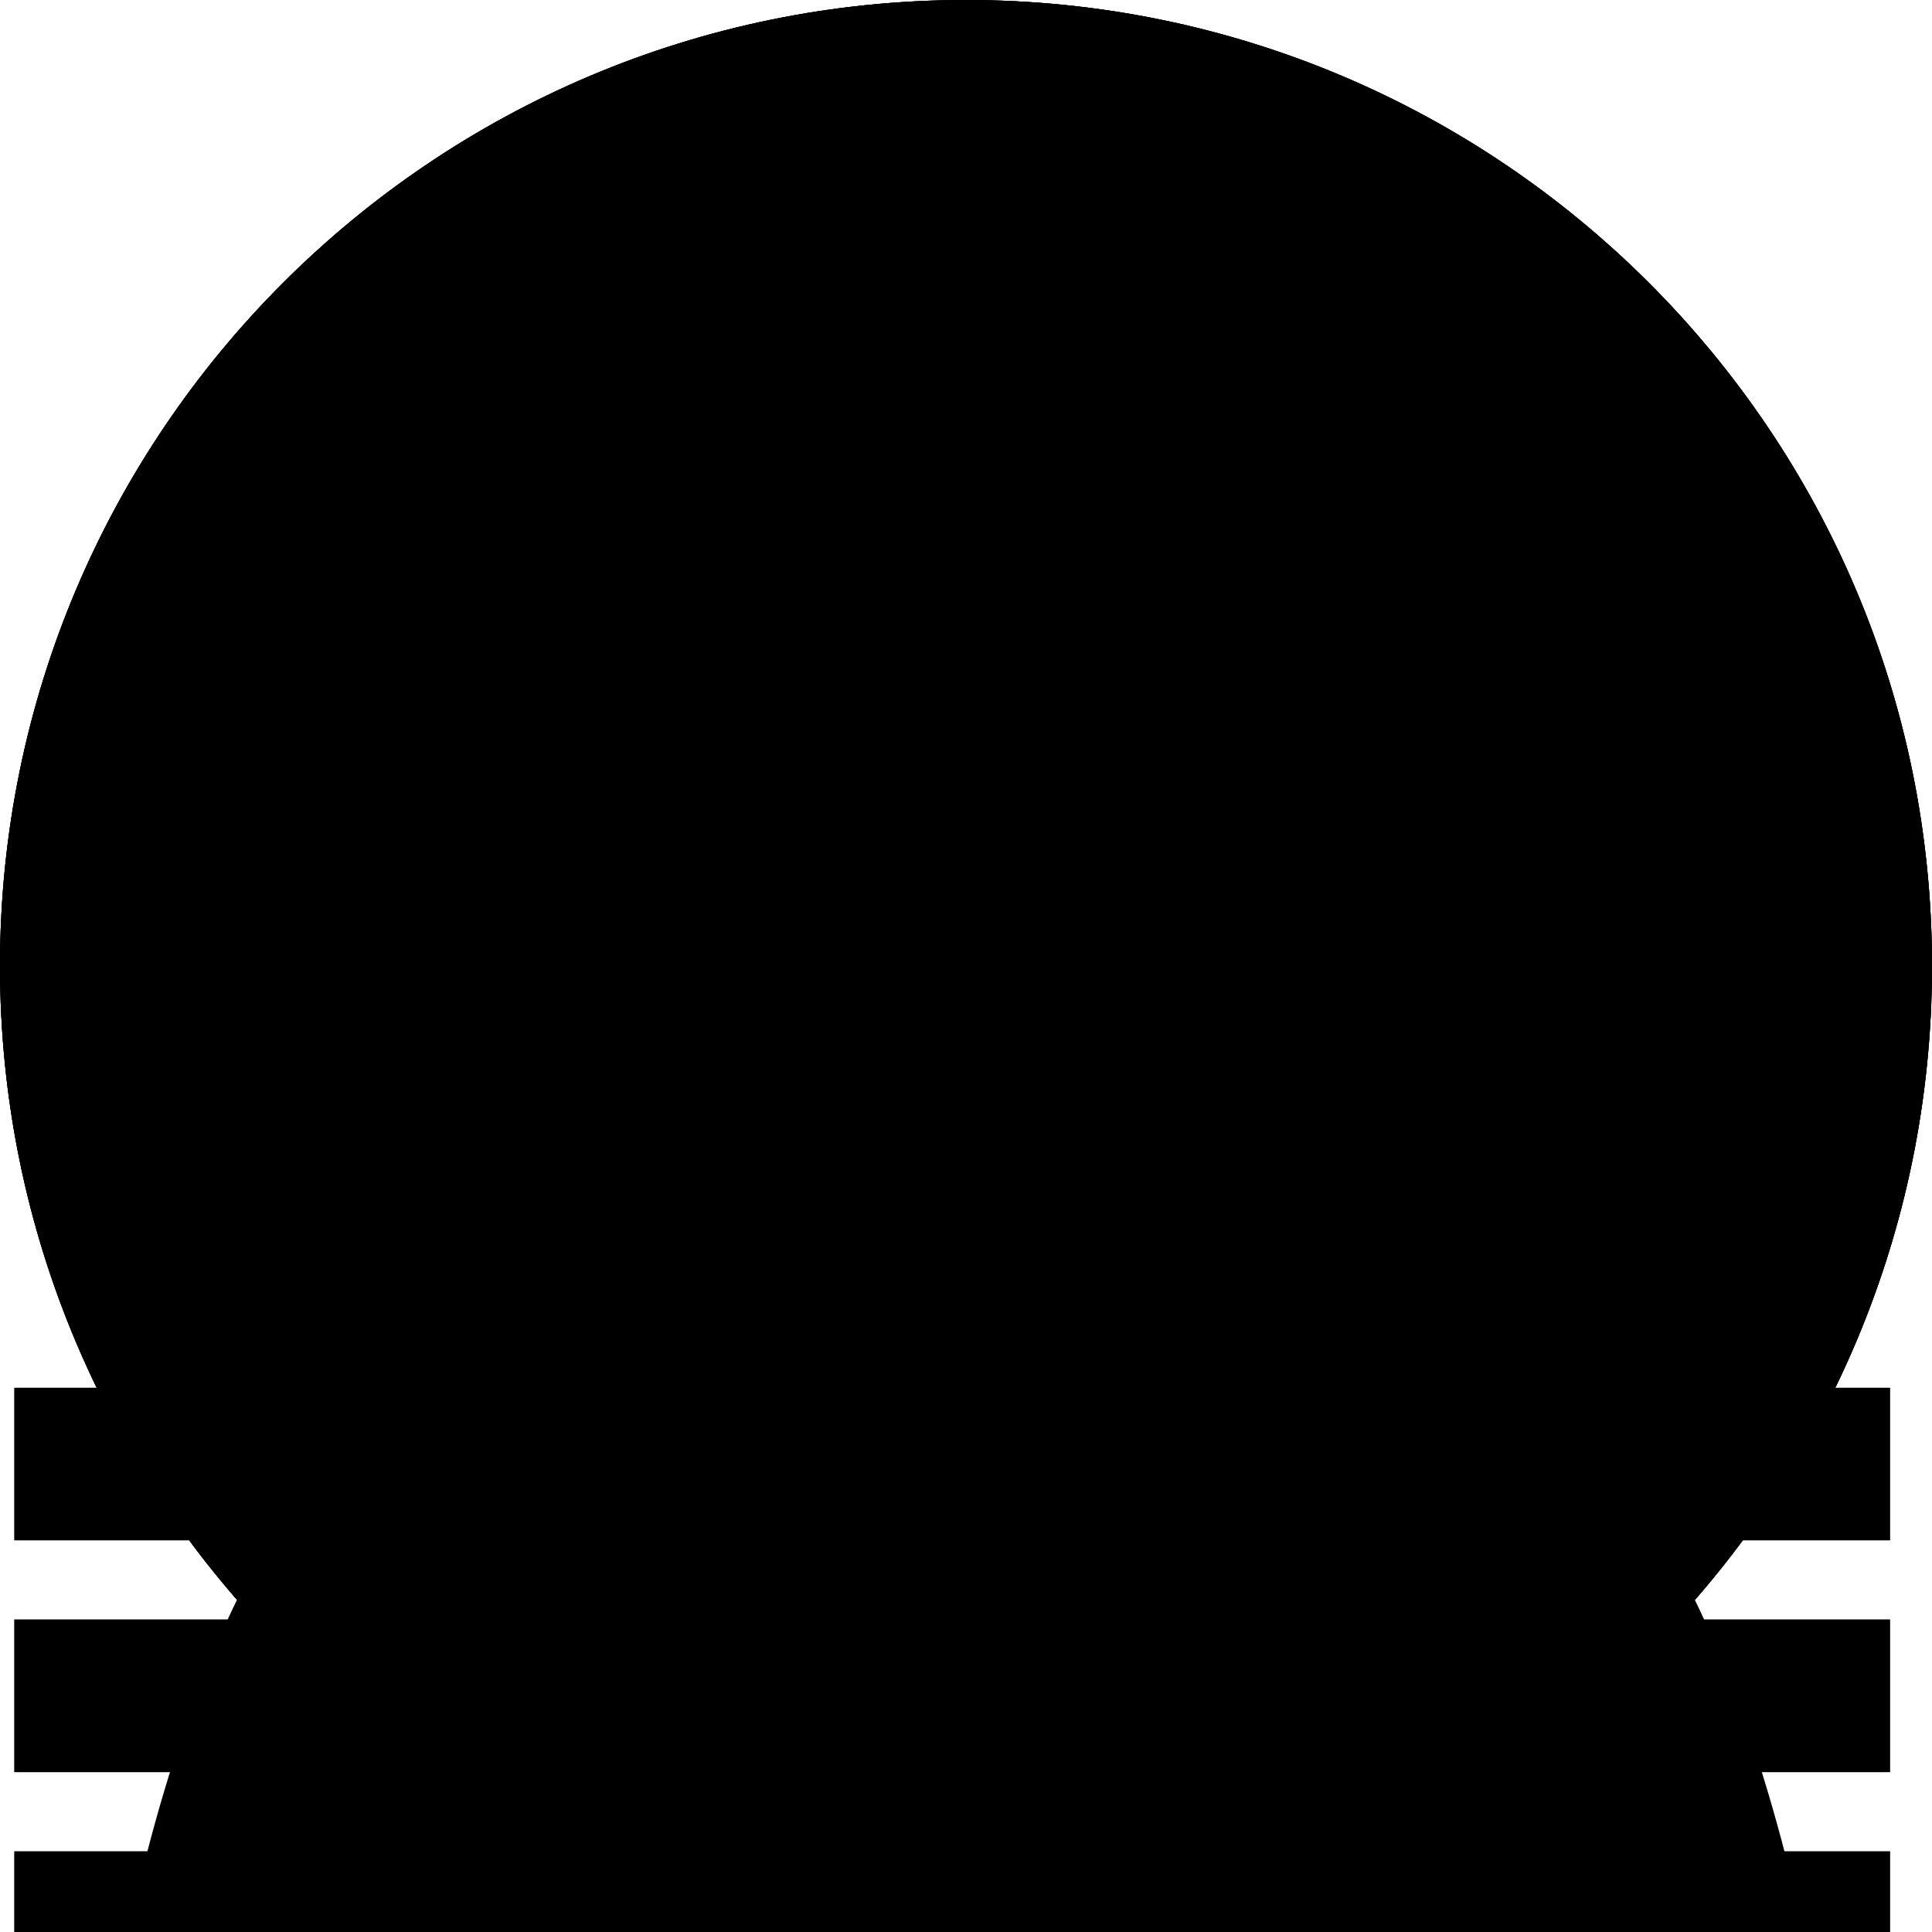
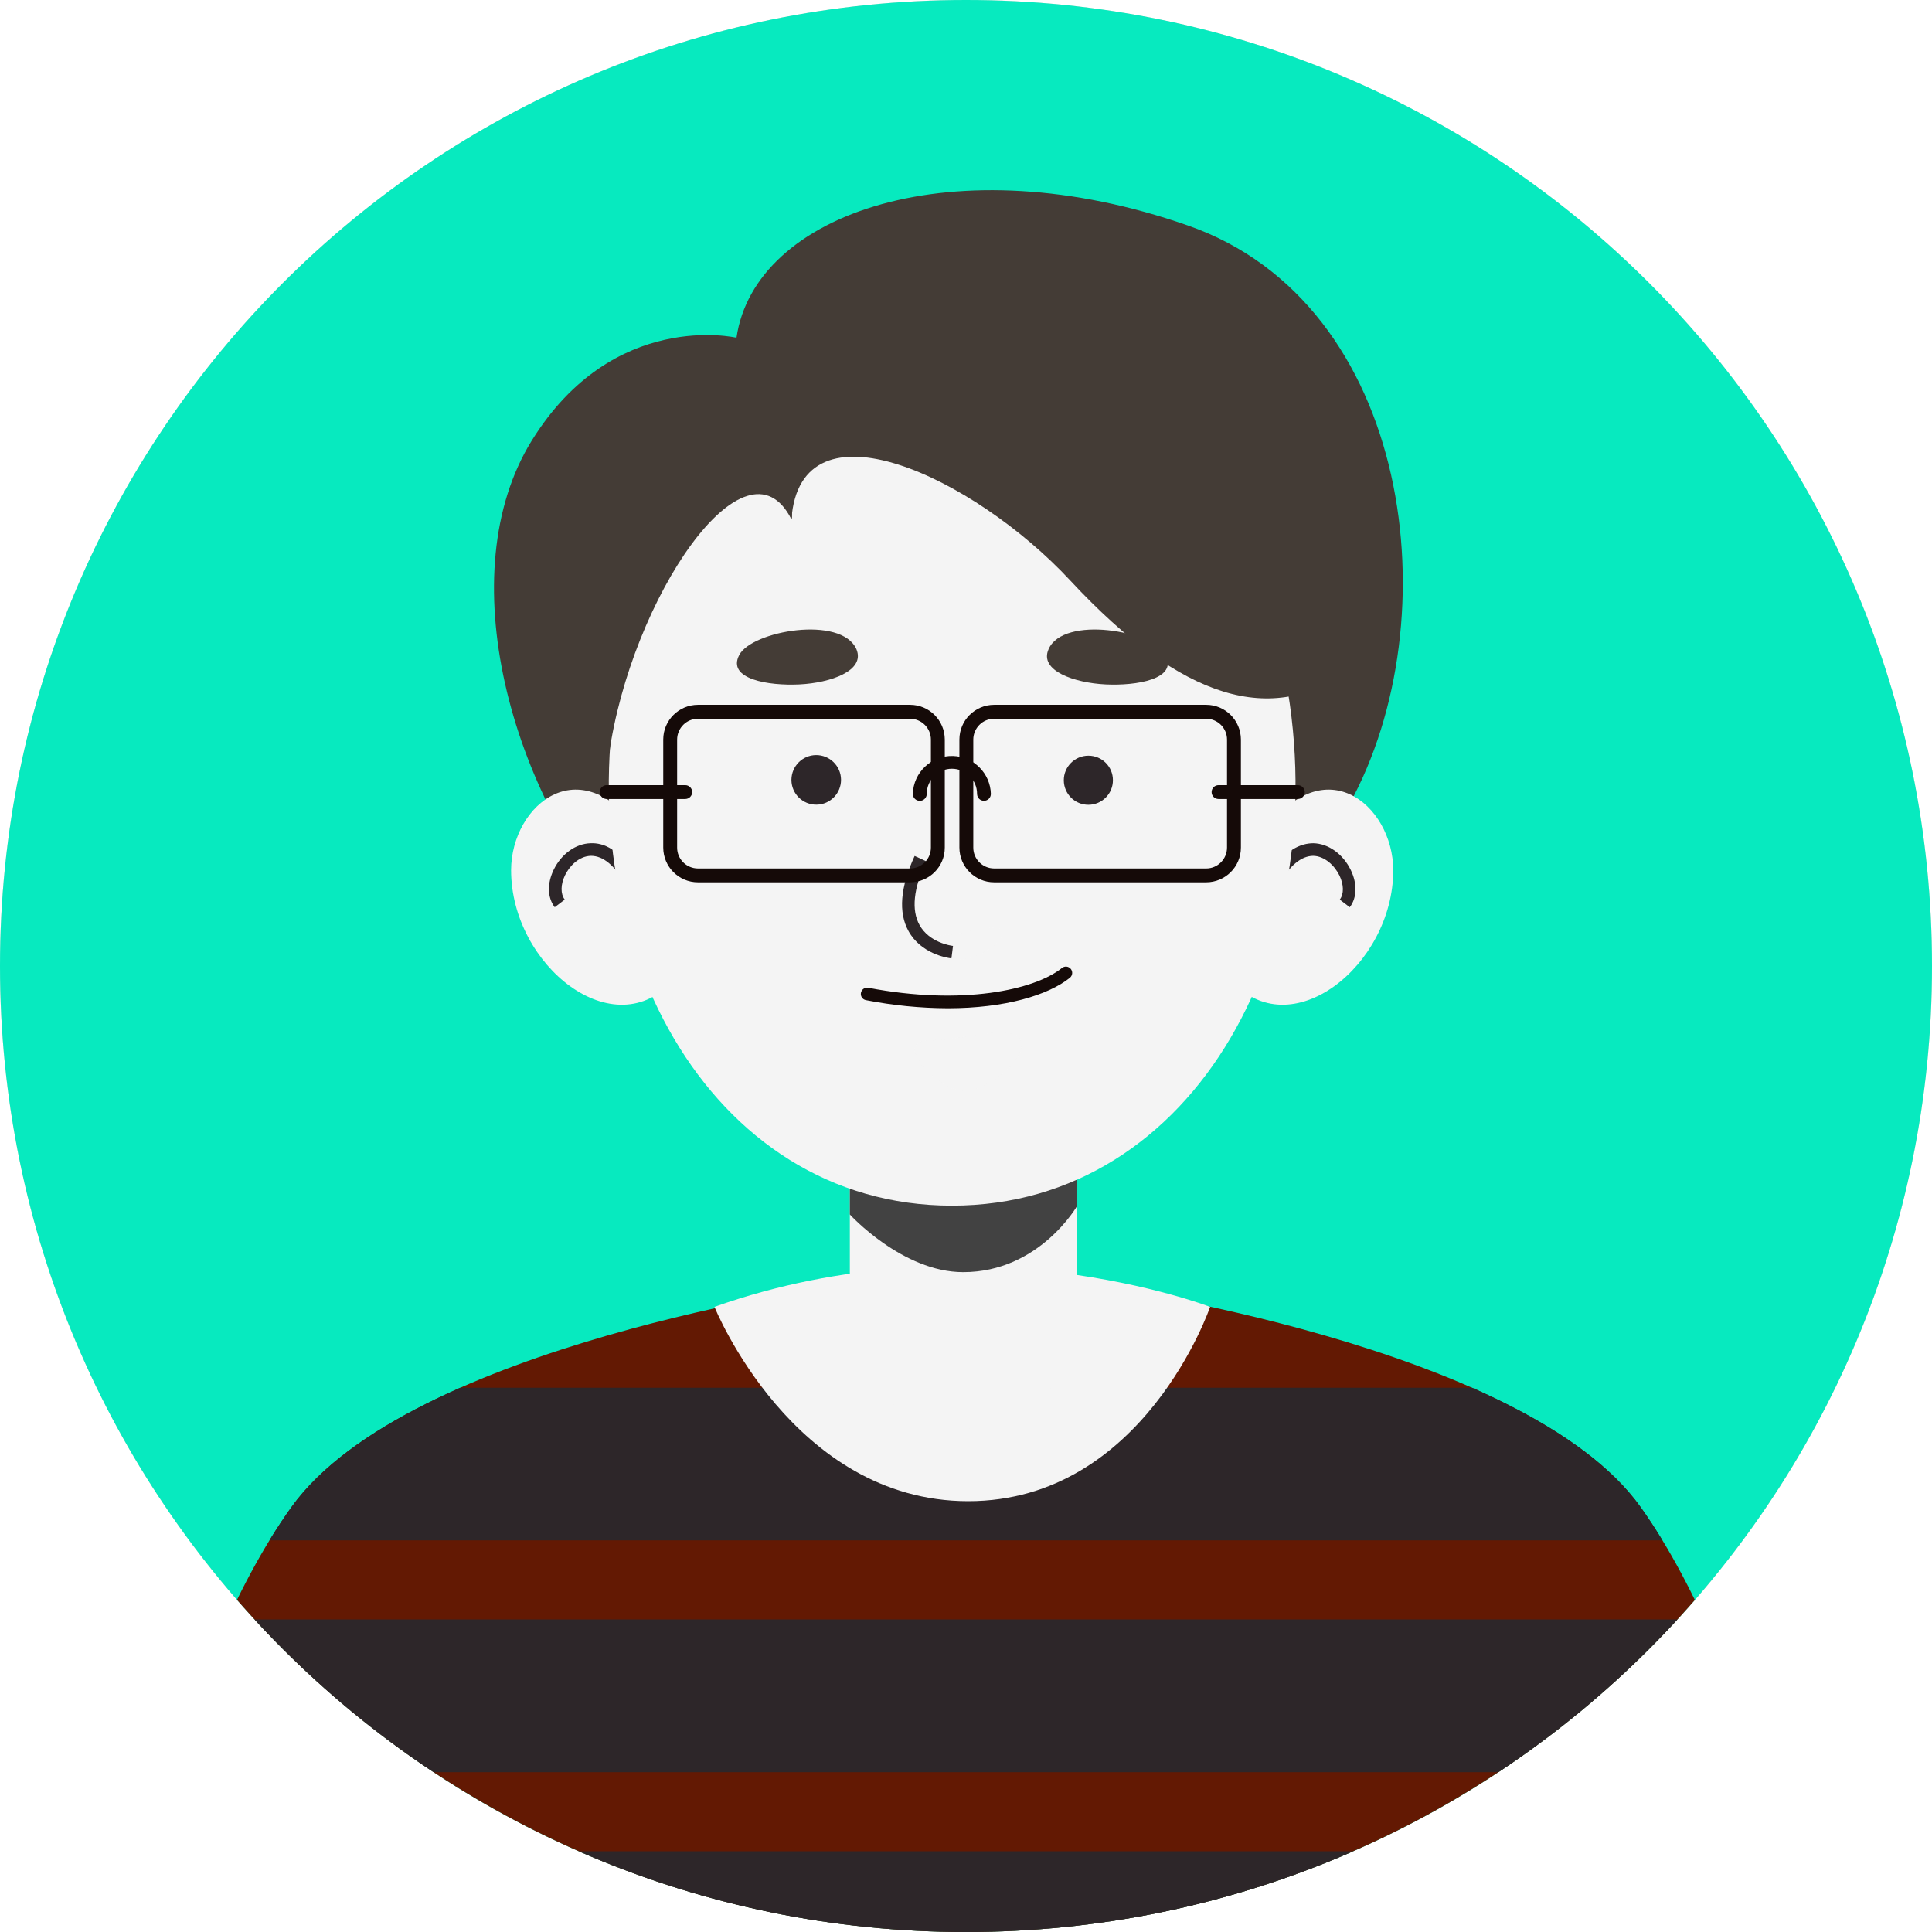
<svg xmlns="http://www.w3.org/2000/svg" id="_레이어_2" viewBox="0 0 480 480">
  <defs>
    <style>.cls-1{fill:none;}.cls-2{clip-path:url(#clippath);}.cls-3{fill:#f4e6e1;}.cls-4{fill:#f4ddd4;}.cls-5,.cls-6{fill:#f4f4f4;}.cls-7{fill:#150a08;}.cls-8{fill:#07eabf;}.cls-9{fill:#424242;}.cls-10{fill:#443c36;}.cls-11{fill:#2d2629;}.cls-12{fill:#631903;}.cls-13{clip-path:url(#clippath-1);}.cls-6{isolation:isolate;opacity:.5;}</style>
    <clipPath id="clippath">
-       <circle className="cls-1" cx="240" cy="240" r="240" />
+       <circle class="cls-1" cx="240" cy="240" r="240" />
    </clipPath>
    <clipPath id="clippath-1">
-       <path className="cls-1" d="M449.05,484.97H30.96s12.52-70.14,41.42-110.5c28.91-40.35,135.38-55.07,135.38-55.07l32.26,4.97,32.19-4.97s106.69,14.7,135.44,55.1c28.75,40.4,41.39,110.47,41.39,110.47Z" />
+       <path class="cls-1" d="M449.05,484.97H30.96s12.52-70.14,41.42-110.5c28.91-40.35,135.38-55.07,135.38-55.07l32.26,4.97,32.19-4.97s106.69,14.7,135.44,55.1c28.75,40.4,41.39,110.47,41.39,110.47Z" />
    </clipPath>
  </defs>
  <g id="_레이어_1-2">
    <g id="_그룹_77">
      <g id="Layer_2">
        <g id="Layer_1-2-2">
-           <circle id="_타원_78" className="cls-4" cx="240" cy="240" r="240" />
-           <circle id="_타원_79" className="cls-3" cx="240" cy="240" r="240" />
+           <circle id="_타원_78" class="cls-4" cx="240" cy="240" r="240" />
+           <circle id="_타원_79" class="cls-3" cx="240" cy="240" r="240" />
          <g id="_그룹_48">
-             <circle id="_타원_80" className="cls-8" cx="240" cy="240" r="240" />
-             <g className="cls-2">
+             <circle id="_타원_80" class="cls-8" cx="240" cy="240" r="240" />
+             <g class="cls-2">
              <g id="_그룹_47">
                <g id="_그룹_46">
-                   <path id="_패스_90" className="cls-10" d="M335.19,199.92c25.5-46.15,15.64-124.55-40.14-143.92-57.82-20.21-107.59-3.13-112.07,27.91,0,0-30.6-7.16-50.87,25.56-20.27,32.73-5.69,87.66,24.62,120.99,30.32,33.32,157.72,7.01,178.46-30.53Z" />
-                   <path id="_패스_91" className="cls-12" d="M449.05,484.97H30.96s12.52-70.14,41.42-110.5,135.38-55.07,135.38-55.07l32.26,4.97,32.19-4.97s106.69,14.7,135.44,55.1c28.75,40.4,41.39,110.47,41.39,110.47Z" />
+                   <path id="_패스_90" class="cls-10" d="M335.19,199.92c25.5-46.15,15.64-124.55-40.14-143.92-57.82-20.21-107.59-3.13-112.07,27.91,0,0-30.6-7.16-50.87,25.56-20.27,32.73-5.69,87.66,24.62,120.99,30.32,33.32,157.72,7.01,178.46-30.53Z" />
+                   <path id="_패스_91" class="cls-12" d="M449.05,484.97H30.96s12.52-70.14,41.42-110.5,135.38-55.07,135.38-55.07l32.26,4.97,32.19-4.97s106.69,14.7,135.44,55.1c28.75,40.4,41.39,110.47,41.39,110.47Z" />
                  <g id="_그룹_41">
-                     <g className="cls-13">
+                     <g class="cls-13">
                      <g id="_그룹_40">
                        <g id="_그룹_39">
-                           <path id="_패스_92" className="cls-11" d="M34.88,344.78H469.6v37.92H3.53v-37.92h31.35Z" />
-                           <path id="_패스_93" className="cls-11" d="M34.88,402.34H469.6v37.95H3.53v-37.95h31.35Z" />
-                           <path id="_패스_94" className="cls-11" d="M34.88,459.94H469.6v37.92H3.53v-37.92h31.35Z" />
+                           <path id="_패스_92" class="cls-11" d="M34.88,344.78H469.6v37.92H3.53v-37.92h31.35Z" />
+                           <path id="_패스_93" class="cls-11" d="M34.88,402.34H469.6v37.95H3.53v-37.95h31.35Z" />
+                           <path id="_패스_94" class="cls-11" d="M34.88,459.94H469.6v37.92H3.53v-37.92h31.35Z" />
                        </g>
                      </g>
                    </g>
                  </g>
-                   <path id="_패스_96" className="cls-5" d="M177.51,324.69s19.43,48.27,63.04,48.27,60.1-48.27,60.1-48.27c0,0-59-22.75-123.14,0Z" />
-                   <path id="_패스_97" className="cls-5" d="M239.3,355.01h0c-15.52-.09-28.07-12.64-28.16-28.16v-54.28h56.5v54.13c-.02,15.64-12.7,28.31-28.34,28.31Z" />
-                   <path id="_패스_98" className="cls-9" d="M267.65,266.31v33.23s-9.39,16.52-28.35,16.52c-15.11,0-28.16-14.33-28.16-14.33v-35.42h56.5Z" />
-                   <path id="_패스_99" className="cls-5" d="M160.08,208.18c-15.33-23.28-33.1-8.32-33.1,8.04,0,23.71,25.75,44.14,40.45,27.12s-7.35-35.17-7.35-35.17Z" />
+                   <path id="_패스_96" class="cls-5" d="M177.51,324.69s19.43,48.27,63.04,48.27,60.1-48.27,60.1-48.27c0,0-59-22.75-123.14,0Z" />
+                   <path id="_패스_97" class="cls-5" d="M239.3,355.01h0c-15.52-.09-28.07-12.64-28.16-28.16v-54.28h56.5v54.13c-.02,15.64-12.7,28.31-28.34,28.31Z" />
+                   <path id="_패스_98" class="cls-9" d="M267.65,266.31v33.23s-9.39,16.52-28.35,16.52c-15.11,0-28.16-14.33-28.16-14.33v-35.42h56.5Z" />
+                   <path id="_패스_99" class="cls-5" d="M160.08,208.18c-15.33-23.28-33.1-8.32-33.1,8.04,0,23.71,25.75,44.14,40.45,27.12s-7.35-35.17-7.35-35.17Z" />
                  <g id="_그룹_42">
-                     <path id="_패스_100" className="cls-11" d="M137.82,225.4c-1.82-2.39-1.92-5.86-.27-9.29,1.9-3.94,5.51-6.53,9.21-6.61,3.14-.13,7.4,1.41,11.36,8.8l-2.76,1.48c-2.54-4.75-5.53-7.15-8.53-7.15-3.08,.07-5.41,2.65-6.46,4.84-1.11,2.31-1.13,4.62-.06,6.03l-2.49,1.9Z" />
+                     <path id="_패스_100" class="cls-11" d="M137.82,225.4c-1.82-2.39-1.92-5.86-.27-9.29,1.9-3.94,5.51-6.53,9.21-6.61,3.14-.13,7.4,1.41,11.36,8.8l-2.76,1.48c-2.54-4.75-5.53-7.15-8.53-7.15-3.08,.07-5.41,2.65-6.46,4.84-1.11,2.31-1.13,4.62-.06,6.03l-2.49,1.9Z" />
                  </g>
-                   <path id="_패스_101" className="cls-5" d="M313.08,208.18c15.3-23.28,33.07-8.32,33.07,8.04,0,23.71-25.72,44.14-40.42,27.12s7.35-35.17,7.35-35.17Z" />
+                   <path id="_패스_101" class="cls-5" d="M313.08,208.18c15.3-23.28,33.07-8.32,33.07,8.04,0,23.71-25.72,44.14-40.42,27.12s7.35-35.17,7.35-35.17Z" />
                  <g id="_그룹_43">
-                     <path id="_패스_102" className="cls-11" d="M335.35,225.4l-2.49-1.89c1.07-1.4,1.03-3.71-.09-6.02-1.16-2.38-3.63-4.81-6.53-4.86-2.92,.04-5.93,2.41-8.42,7.14l-2.77-1.46c3.88-7.37,8.29-8.8,11.23-8.81,3.72,.06,7.37,2.66,9.3,6.62,1.66,3.42,1.58,6.89-.23,9.28Z" />
+                     <path id="_패스_102" class="cls-11" d="M335.35,225.4l-2.49-1.89c1.07-1.4,1.03-3.71-.09-6.02-1.16-2.38-3.63-4.81-6.53-4.86-2.92,.04-5.93,2.41-8.42,7.14l-2.77-1.46c3.88-7.37,8.29-8.8,11.23-8.81,3.72,.06,7.37,2.66,9.3,6.62,1.66,3.42,1.58,6.89-.23,9.28Z" />
                  </g>
-                   <path id="_패스_103" className="cls-5" d="M236.49,299.54c-60.51,0-96.3-66.17-82.16-134.06,11.67-55.94,152.8-55.94,164.47,0,14.14,67.89-21.74,134.09-82.32,134.06Z" />
-                   <path id="_패스_104" className="cls-5" d="M260.1,142.51c21.24-37.54-21.56-63.92-40.67-52.53-19.12,11.39-23.31,24.06-22.65,39.05,0,0-7.41-26.22-24.15-14.11-16.74,12.11-10.95,45.74-10.95,45.74l10.95,5.88,87.47-24.03Z" />
-                   <path id="_패스_105" className="cls-6" d="M228.41,231.55c6.26,3.13,20.27-3.6,20.55,0s-7.45,6.82-10.26,6.82-10.29-6.82-10.29-6.82Z" />
+                   <path id="_패스_103" class="cls-5" d="M236.49,299.54c-60.51,0-96.3-66.17-82.16-134.06,11.67-55.94,152.8-55.94,164.47,0,14.14,67.89-21.74,134.09-82.32,134.06Z" />
+                   <path id="_패스_104" class="cls-5" d="M260.1,142.51c21.24-37.54-21.56-63.92-40.67-52.53-19.12,11.39-23.31,24.06-22.65,39.05,0,0-7.41-26.22-24.15-14.11-16.74,12.11-10.95,45.74-10.95,45.74l10.95,5.88,87.47-24.03Z" />
+                   <path id="_패스_105" class="cls-6" d="M228.41,231.55c6.26,3.13,20.27-3.6,20.55,0s-7.45,6.82-10.26,6.82-10.29-6.82-10.29-6.82Z" />
                  <g id="_그룹_44">
-                     <path id="_패스_106" className="cls-11" d="M236.39,238.11c-1.24-.15-7.57-1.2-10.66-6.76-2.58-4.64-2.07-10.93,1.51-18.69l2.84,1.31c-3.14,6.8-3.69,12.13-1.62,15.86,2.41,4.33,7.71,5.11,8.31,5.18l-.39,3.1Z" />
+                     <path id="_패스_106" class="cls-11" d="M236.39,238.11c-1.24-.15-7.57-1.2-10.66-6.76-2.58-4.64-2.07-10.93,1.51-18.69l2.84,1.31c-3.14,6.8-3.69,12.13-1.62,15.86,2.41,4.33,7.71,5.11,8.31,5.18l-.39,3.1Z" />
                  </g>
                  <g id="_그룹_45">
-                     <path id="_패스_107" className="cls-7" d="M235.46,250.5c-6.82-.03-13.62-.71-20.32-2.02-.85-.16-1.41-.98-1.24-1.83s.98-1.41,1.83-1.24c23.28,4.45,41.24,.58,48.1-4.91,.67-.55,1.65-.45,2.2,.22,.55,.67,.45,1.65-.22,2.2-.01,0-.02,.02-.03,.03-5.35,4.27-16.05,7.55-30.32,7.55Z" />
+                     <path id="_패스_107" class="cls-7" d="M235.46,250.5c-6.82-.03-13.62-.71-20.32-2.02-.85-.16-1.41-.98-1.24-1.83s.98-1.41,1.83-1.24c23.28,4.45,41.24,.58,48.1-4.91,.67-.55,1.65-.45,2.2,.22,.55,.67,.45,1.65-.22,2.2-.01,0-.02,.02-.03,.03-5.35,4.27-16.05,7.55-30.32,7.55Z" />
                  </g>
-                   <path id="_패스_108" className="cls-10" d="M212.77,161.28c-3.79-8.45-25.94-4.57-29.1,1.44s7.26,7.7,14.96,7.32,16.43-3.38,14.14-8.76Z" />
-                   <path id="_패스_109" className="cls-10" d="M260.51,161.28c3.75-8.45,25.94-4.57,29.07,1.44s-7.23,7.7-14.92,7.32-16.55-3.38-14.14-8.76Z" />
-                   <path id="_패스_110" className="cls-6" d="M231.1,258.46c8.48,0,20.65-4.38,22.53,0s-8.48,13.17-14.89,12.51-17.3-12.55-7.63-12.51Z" />
-                   <path id="_패스_111" className="cls-11" d="M196.63,193.82c.03,3.4,2.82,6.13,6.22,6.1,3.4-.03,6.13-2.82,6.1-6.22-.03-3.4-2.82-6.13-6.22-6.1-3.35,.03-6.06,2.74-6.1,6.1v.12Z" />
-                   <path id="_패스_112" className="cls-11" d="M276.5,193.82c.02,3.37-2.7,6.11-6.07,6.13-3.37,.02-6.11-2.7-6.13-6.07-.02-3.37,2.7-6.11,6.07-6.13h.06c3.35,0,6.07,2.72,6.07,6.07h0Z" />
-                   <path id="_패스_113" className="cls-10" d="M196.63,129.02c2.22-30.82,45.33-10.54,69.24,15.17,28.16,30.29,50.31,35.95,69.33,22.34s-5.85-75.09-64.76-88.6c-58.91-13.51-81.94,29.56-73.8,51.09Z" />
-                   <path id="_패스_114" className="cls-10" d="M196.63,129.02c-11.29-22.37-39.89,19.49-45.37,58.72-3.28,23.59-7.35-7.35-13.33-13.27s-5.07-52.44,28.53-62.76,30.16,17.3,30.16,17.3Z" />
+                   <path id="_패스_108" class="cls-10" d="M212.77,161.28c-3.79-8.45-25.94-4.57-29.1,1.44s7.26,7.7,14.96,7.32,16.43-3.38,14.14-8.76Z" />
+                   <path id="_패스_109" class="cls-10" d="M260.51,161.28c3.75-8.45,25.94-4.57,29.07,1.44s-7.23,7.7-14.92,7.32-16.55-3.38-14.14-8.76Z" />
+                   <path id="_패스_110" class="cls-6" d="M231.1,258.46c8.48,0,20.65-4.38,22.53,0s-8.48,13.17-14.89,12.51-17.3-12.55-7.63-12.51Z" />
+                   <path id="_패스_111" class="cls-11" d="M196.63,193.82c.03,3.4,2.82,6.13,6.22,6.1,3.4-.03,6.13-2.82,6.1-6.22-.03-3.4-2.82-6.13-6.22-6.1-3.35,.03-6.06,2.74-6.1,6.1v.12Z" />
+                   <path id="_패스_112" class="cls-11" d="M276.5,193.82c.02,3.37-2.7,6.11-6.07,6.13-3.37,.02-6.11-2.7-6.13-6.07-.02-3.37,2.7-6.11,6.07-6.13h.06c3.35,0,6.07,2.72,6.07,6.07h0Z" />
+                   <path id="_패스_113" class="cls-10" d="M196.63,129.02c2.22-30.82,45.33-10.54,69.24,15.17,28.16,30.29,50.31,35.95,69.33,22.34s-5.85-75.09-64.76-88.6c-58.91-13.51-81.94,29.56-73.8,51.09Z" />
+                   <path id="_패스_114" class="cls-10" d="M196.63,129.02c-11.29-22.37-39.89,19.49-45.37,58.72-3.28,23.59-7.35-7.35-13.33-13.27s-5.07-52.44,28.53-62.76,30.16,17.3,30.16,17.3Z" />
                </g>
              </g>
            </g>
          </g>
          <g id="_그룹_49">
-             <path id="_패스_115" className="cls-7" d="M226.1,219.21h-52.69c-4.76,0-8.62-3.86-8.63-8.63v-26.84c0-4.76,3.86-8.62,8.63-8.63h52.69c4.76,0,8.62,3.86,8.63,8.63v26.84c0,4.76-3.86,8.62-8.63,8.63Zm-52.69-40.64c-2.86,0-5.17,2.32-5.18,5.18v26.84c0,2.86,2.32,5.17,5.18,5.18h52.69c2.86,0,5.17-2.32,5.18-5.18v-26.84c0-2.86-2.32-5.17-5.18-5.18h-52.69Z" />
+             <path id="_패스_115" class="cls-7" d="M226.1,219.21h-52.69c-4.76,0-8.62-3.86-8.63-8.63v-26.84c0-4.76,3.86-8.62,8.63-8.63h52.69c4.76,0,8.62,3.86,8.63,8.63v26.84c0,4.76-3.86,8.62-8.63,8.63Zm-52.69-40.64c-2.86,0-5.17,2.32-5.18,5.18v26.84c0,2.86,2.32,5.17,5.18,5.18h52.69c2.86,0,5.17-2.32,5.18-5.18v-26.84c0-2.86-2.32-5.17-5.18-5.18h-52.69Z" />
          </g>
          <g id="_그룹_50">
-             <path id="_패스_116" className="cls-7" d="M299.67,219.21h-52.68c-4.76,0-8.62-3.86-8.63-8.63v-26.84c0-4.76,3.86-8.62,8.63-8.63h52.68c4.76,0,8.62,3.86,8.63,8.63v26.84c0,4.76-3.86,8.62-8.63,8.63Zm-52.68-40.64c-2.86,0-5.17,2.32-5.18,5.18v26.84c0,2.86,2.32,5.17,5.18,5.18h52.68c2.86,0,5.17-2.32,5.18-5.18v-26.84c0-2.86-2.32-5.17-5.18-5.18h-52.68Z" />
+             <path id="_패스_116" class="cls-7" d="M299.67,219.21h-52.68c-4.76,0-8.62-3.86-8.63-8.63v-26.84c0-4.76,3.86-8.62,8.63-8.63h52.68c4.76,0,8.62,3.86,8.63,8.63v26.84c0,4.76-3.86,8.62-8.63,8.63Zm-52.68-40.64c-2.86,0-5.17,2.32-5.18,5.18v26.84c0,2.86,2.32,5.17,5.18,5.18h52.68c2.86,0,5.17-2.32,5.18-5.18v-26.84c0-2.86-2.32-5.17-5.18-5.18h-52.68Z" />
          </g>
          <g id="_그룹_51">
-             <path id="_패스_117" className="cls-7" d="M244.47,198.96c-.95,0-1.72-.77-1.72-1.72h0c0-3.46-2.8-6.25-6.25-6.25s-6.25,2.8-6.25,6.25c0,.95-.77,1.73-1.73,1.73s-1.73-.77-1.73-1.73c.15-5.35,4.62-9.57,9.97-9.42,5.14,.15,9.27,4.28,9.42,9.42,0,.95-.77,1.72-1.72,1.72h0Z" />
+             <path id="_패스_117" class="cls-7" d="M244.47,198.96c-.95,0-1.72-.77-1.72-1.72h0c0-3.46-2.8-6.25-6.25-6.25s-6.25,2.8-6.25,6.25c0,.95-.77,1.73-1.73,1.73s-1.73-.77-1.73-1.73c.15-5.35,4.62-9.57,9.97-9.42,5.14,.15,9.27,4.28,9.42,9.42,0,.95-.77,1.72-1.72,1.72h0Z" />
          </g>
          <g id="_그룹_52">
-             <path id="_패스_118" className="cls-7" d="M322.44,198.51h-19.7c-.95,0-1.72-.77-1.72-1.72s.77-1.72,1.72-1.72h19.7c.95,0,1.73,.77,1.73,1.72s-.77,1.72-1.73,1.72Z" />
+             <path id="_패스_118" class="cls-7" d="M322.44,198.51h-19.7c-.95,0-1.72-.77-1.72-1.72s.77-1.72,1.72-1.72h19.7c.95,0,1.73,.77,1.73,1.72s-.77,1.72-1.73,1.72Z" />
          </g>
          <g id="_그룹_53">
-             <path id="_패스_119" className="cls-7" d="M170.25,198.51h-19.53c-.95,0-1.72-.77-1.72-1.72s.77-1.72,1.72-1.72h19.53c.95,0,1.72,.77,1.72,1.72s-.77,1.72-1.72,1.72Z" />
+             <path id="_패스_119" class="cls-7" d="M170.25,198.51h-19.53c-.95,0-1.72-.77-1.72-1.72s.77-1.72,1.72-1.72h19.53c.95,0,1.72,.77,1.72,1.72s-.77,1.72-1.72,1.72Z" />
          </g>
        </g>
      </g>
    </g>
  </g>
</svg>
